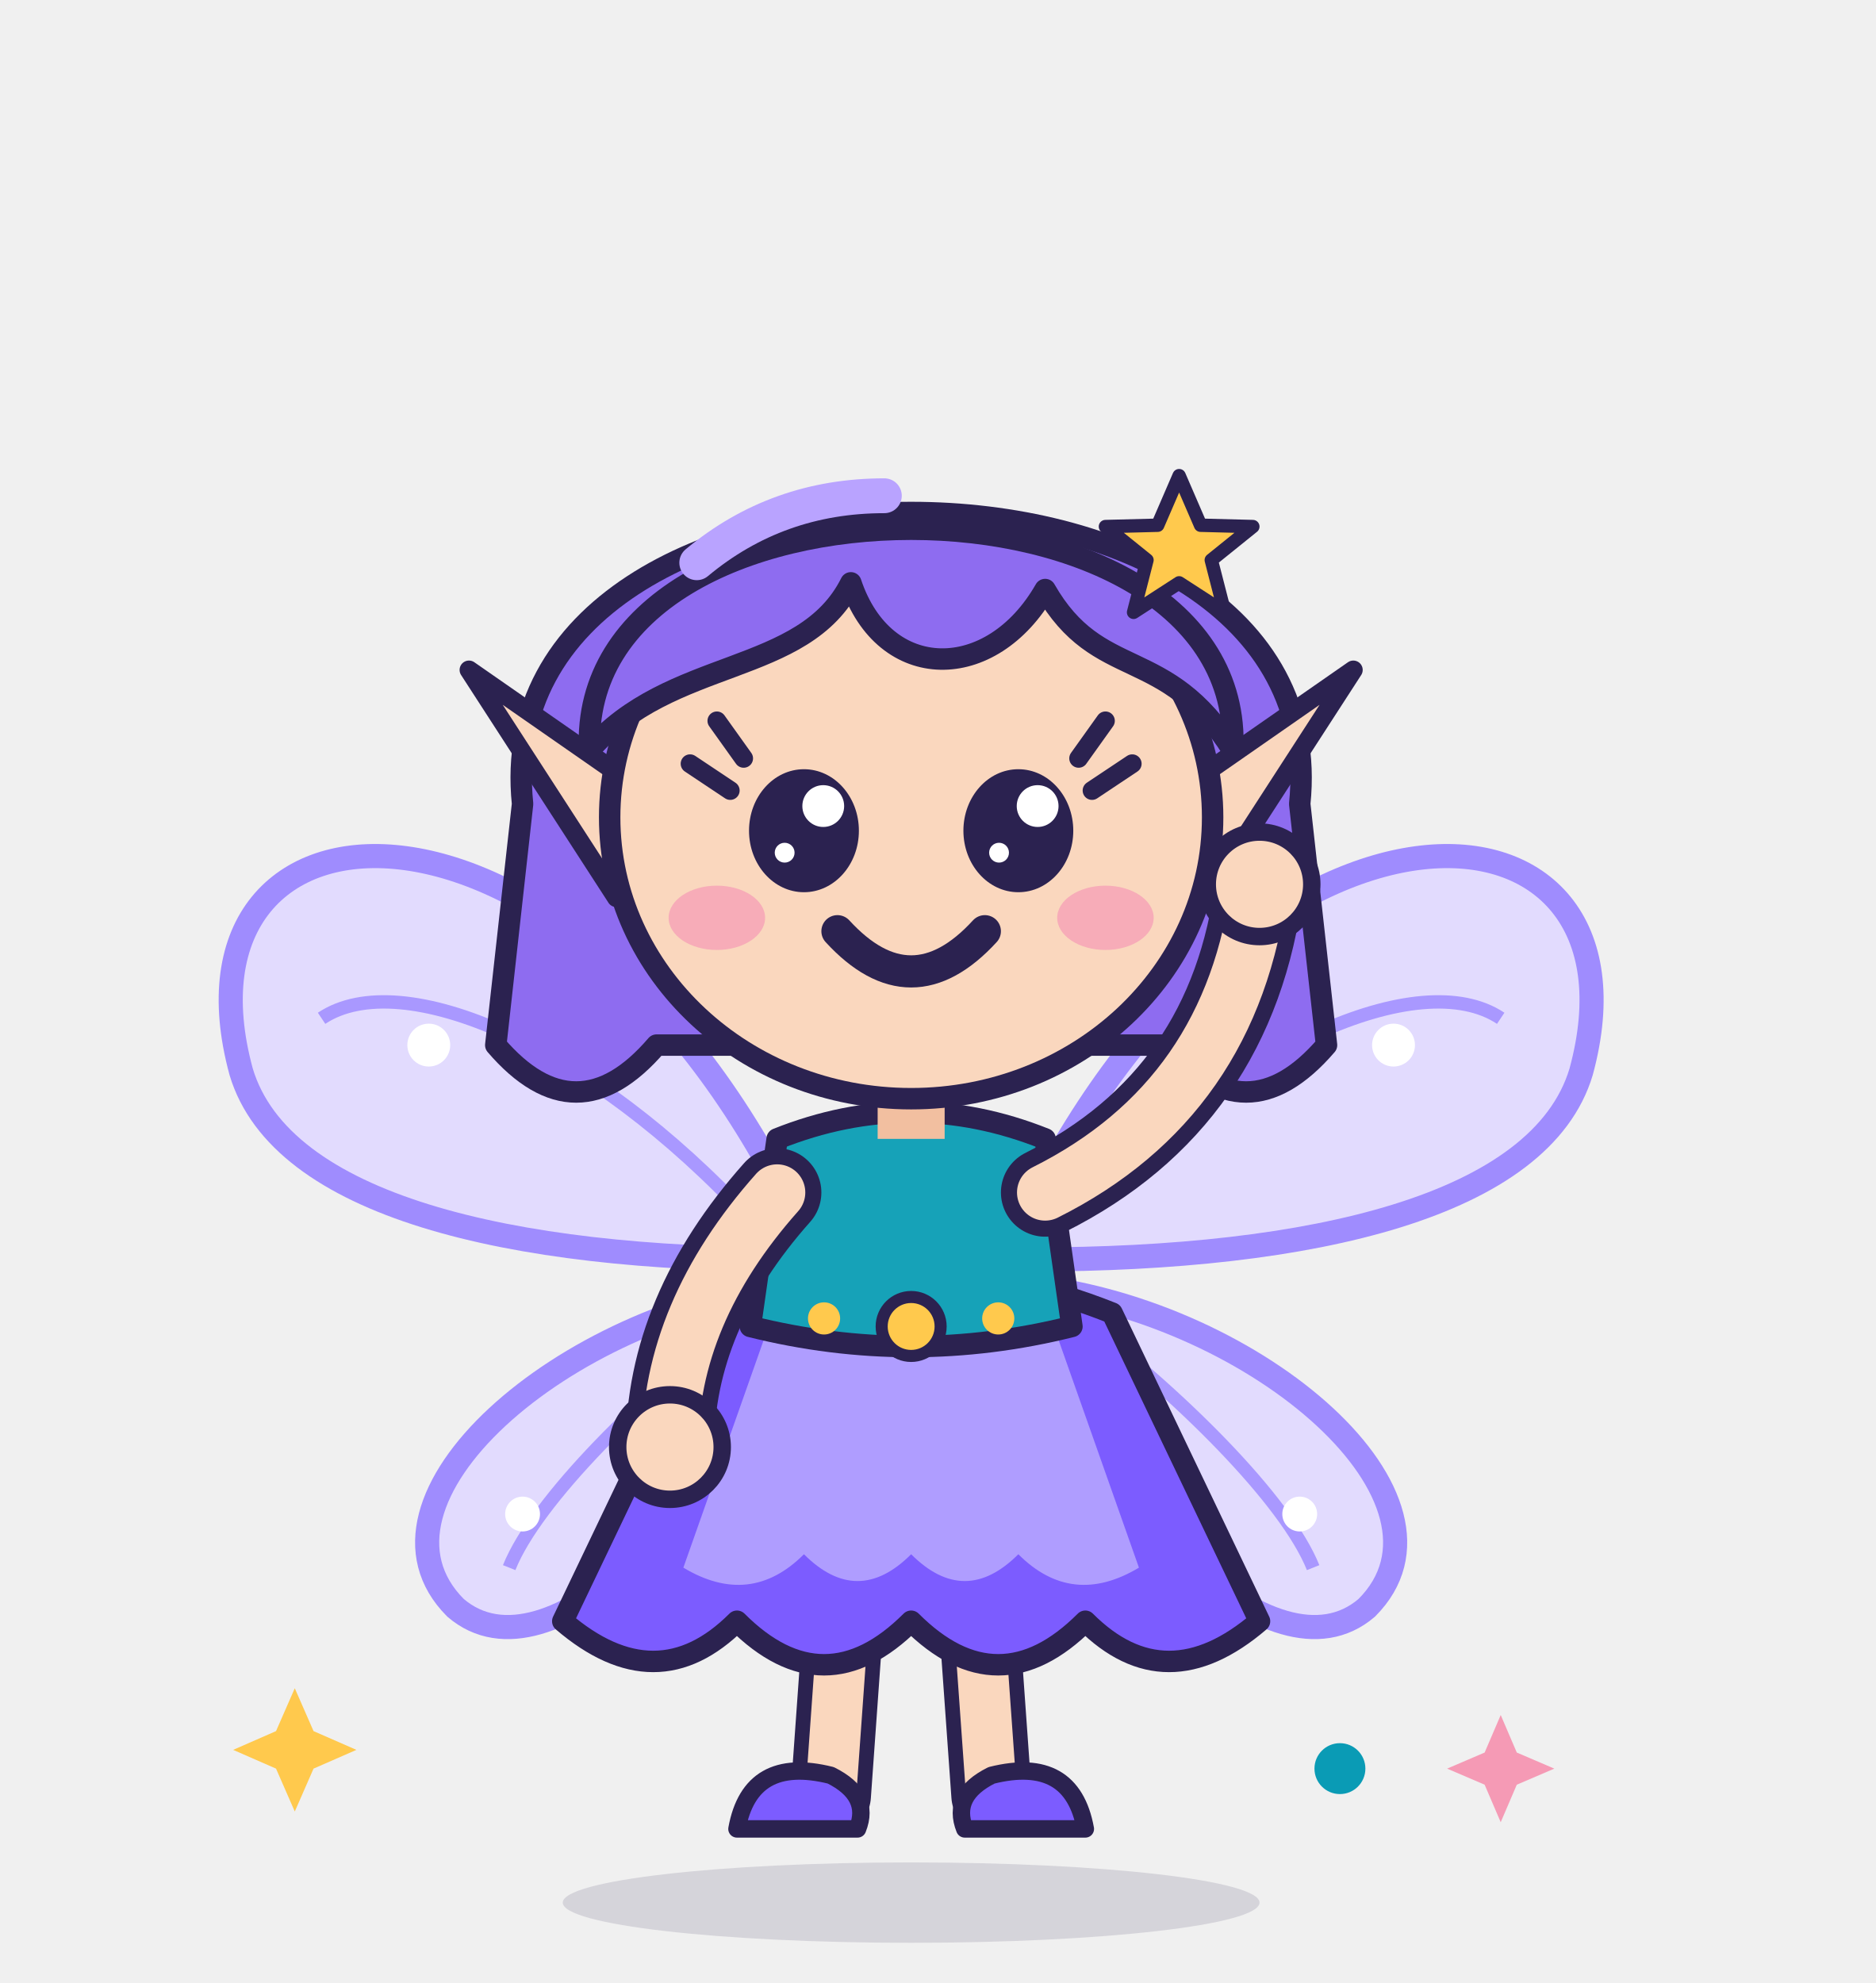
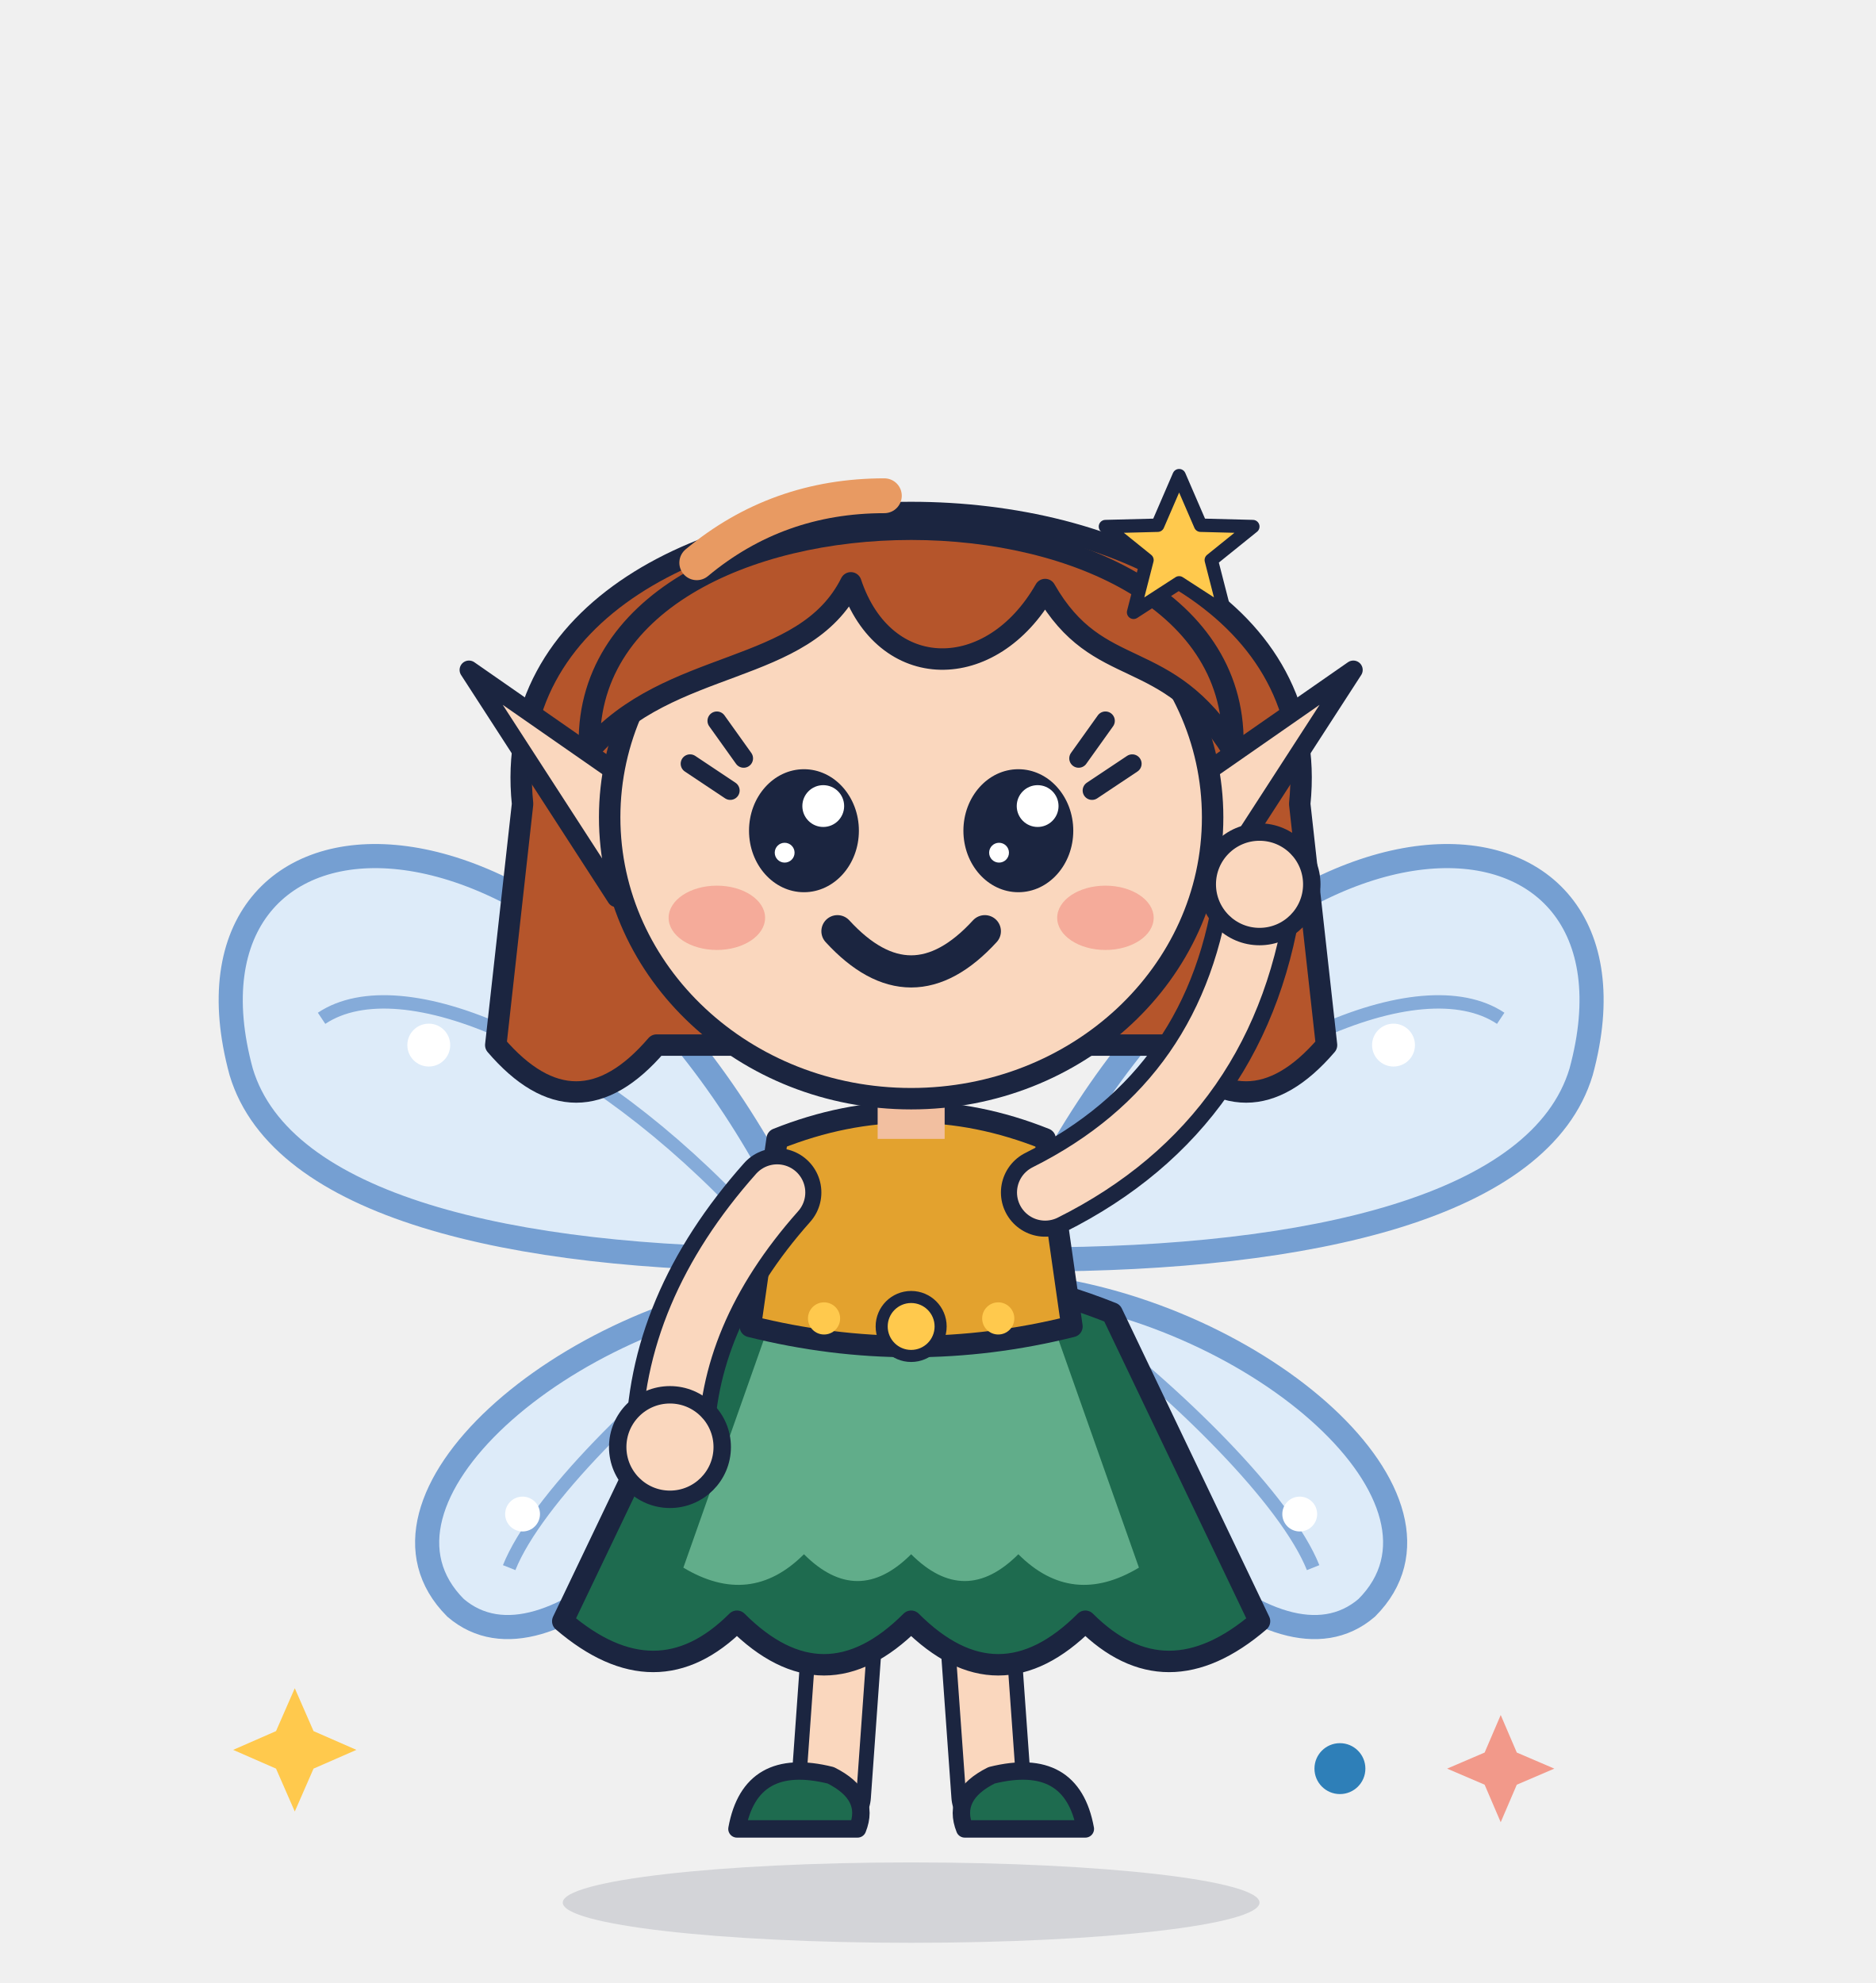
<svg xmlns="http://www.w3.org/2000/svg" viewBox="-8 -28 140 148" width="280" height="296" role="img" aria-labelledby="t">
  <style>.rd-wingL{transform-box:fill-box;transform-origin:100% 70%;animation:rd-flapL .38s ease-in-out infinite alternate}
.rd-wingR{transform-box:fill-box;transform-origin:0% 70%;animation:rd-flapR .38s ease-in-out infinite alternate}
.rd-star{transform-box:fill-box;transform-origin:center;animation:rd-star 2.2s ease-in-out infinite}
.rd-dust{transform-box:fill-box;transform-origin:center;animation:rd-dust 3s ease-in infinite}.rd-dust.b{animation-delay:1s}.rd-dust.c{animation-delay:2s}
.rd-shine{animation:rd-shine 3s ease-in-out infinite}
.rd-all{transform-box:fill-box;transform-origin:50% 100%;animation:rd-float 2.4s ease-in-out infinite}
.rd-look{animation:rd-look 5s ease-in-out infinite}
.rd-swing{transform-box:fill-box;transform-origin:100% 0%;animation:rd-swing 1.6s ease-in-out infinite alternate}
.rd-tip{transform-box:fill-box;transform-origin:center;animation:rd-tip 1.2s ease-in-out infinite alternate}
.rd-cheek{animation:rd-cheek 2.4s ease-in-out infinite}
.rd-dust,.rd-look,.rd-eyes,.rd-mouth-t,.rd-wave,.rd-bulb,.rd-ping,.rd-spark,.rd-dot,.rd-drop,.rd-sym,.rd-armL,.rd-armR,.rd-q{transform-box:fill-box;transform-origin:center}
.rd-eyes{animation:rd-blink 3.2s infinite}
.rd-ping{animation:rd-ping 2.4s ease-out infinite;transform-origin:50% 100%}
.rd-ping.b{animation-delay:.5s}
.rd-wave{transform-origin:0% 100%;animation:rd-wave .55s ease-in-out infinite alternate}
.rd-mouth-t{animation:rd-talk .24s ease-in-out infinite alternate}
.rd-snd{animation:rd-fade 1s ease-in-out infinite}.rd-snd.b{animation-delay:.3s}
.rd-bulb{animation:rd-pop 1.4s ease-in-out infinite alternate}
.rd-dot{animation:rd-fade 1.6s ease-in-out infinite}.rd-dot.b{animation-delay:.25s}.rd-dot.c{animation-delay:.5s}
.rd-spark{animation:rd-twinkle 1.1s ease-in-out infinite alternate}.rd-spark.b{animation-delay:.35s}.rd-spark.c{animation-delay:.7s}
.rd-jump{animation:rd-jump .5s cubic-bezier(.3,0,.5,1) infinite alternate}
.rd-drop{animation:rd-drop 1.8s ease-in infinite}
.rd-sym{animation:rd-bob 1.8s ease-in-out infinite alternate}.rd-sym.b{animation-delay:.4s}.rd-sym.c{animation-delay:.8s}
.rd-q{animation:rd-tilt 1.6s ease-in-out infinite alternate}
.rd-point{transform-box:fill-box;transform-origin:0% 100%;animation:rd-point .8s ease-in-out infinite alternate}
.rd-fist{transform-box:fill-box;transform-origin:100% 100%;animation:rd-fist .5s ease-in-out infinite alternate}
@keyframes rd-float{0%,100%{transform:translateY(0) rotate(0deg) scale(1,1)}25%{transform:translateY(-5px) rotate(-2.5deg) scale(.98,1.03)}50%{transform:translateY(-7px) rotate(0deg) scale(1,1)}75%{transform:translateY(-5px) rotate(2.5deg) scale(.98,1.03)}}
@keyframes rd-flapL{from{transform:rotate(8deg) scaleX(1)}to{transform:rotate(-14deg) scaleX(.72)}}
@keyframes rd-flapR{from{transform:rotate(-8deg) scaleX(1)}to{transform:rotate(14deg) scaleX(.72)}}
@keyframes rd-star{0%,100%{transform:rotate(0deg) scale(1)}50%{transform:rotate(72deg) scale(1.22)}}
@keyframes rd-dust{0%{transform:translateY(8px) scale(.3);opacity:0}20%{opacity:1}100%{transform:translateY(-26px) scale(1) rotate(90deg);opacity:0}}
@keyframes rd-shine{0%,100%{opacity:.35}50%{opacity:.75}}
@keyframes rd-look{0%,30%,100%{transform:translateX(0)}38%,55%{transform:translateX(-2.5px)}63%,80%{transform:translateX(2.5px)}}
@keyframes rd-swing{from{transform:rotate(-12deg)}to{transform:rotate(10deg)}}
@keyframes rd-tip{from{transform:scale(.85)}to{transform:scale(1.25)}}
@keyframes rd-cheek{0%,100%{opacity:.35}50%{opacity:.75}}
@keyframes rd-blink{0%,93%,100%{transform:scaleY(1)}96.5%{transform:scaleY(.08)}}
@keyframes rd-ping{0%{opacity:.9;transform:scale(.5)}100%{opacity:0;transform:scale(1.25)}}
@keyframes rd-wave{from{transform:rotate(-18deg)}to{transform:rotate(24deg)}}
@keyframes rd-talk{from{transform:scaleY(.3)}to{transform:scaleY(1.4)}}
@keyframes rd-fade{0%,100%{opacity:.15}50%{opacity:1}}
@keyframes rd-pop{from{transform:scale(.8) rotate(-6deg)}to{transform:scale(1.2) rotate(6deg)}}
@keyframes rd-twinkle{from{transform:scale(.4) rotate(0deg);opacity:.3}to{transform:scale(1.1) rotate(25deg);opacity:1}}
@keyframes rd-jump{from{transform:translateY(0) scale(1.04,.96)}to{transform:translateY(-12px) scale(.97,1.04)}}
@keyframes rd-drop{0%{transform:translateY(-3px);opacity:0}25%{opacity:1}100%{transform:translateY(9px);opacity:0}}
@keyframes rd-bob{from{transform:translateY(4px) rotate(-8deg)}to{transform:translateY(-5px) rotate(8deg)}}
@keyframes rd-tilt{from{transform:rotate(-14deg) translateY(2px)}to{transform:rotate(14deg) translateY(-3px)}}
@keyframes rd-point{from{transform:rotate(4deg)}to{transform:rotate(-16deg)}}
@keyframes rd-fist{from{transform:rotate(-6deg)}to{transform:rotate(16deg)}}
@media (prefers-reduced-motion:reduce){.rd-all,.rd-all *{animation:none!important}}</style>
-   <ellipse cx="60" cy="114" rx="26" ry="3" fill="#2B2250" opacity=".14" />
+   <ellipse cx="60" cy="114" rx="26" ry="3" fill="#1B2540" opacity=".14" />
  <path class="rd-dust" d="M14 98 l1.4 3.2 l3.2 1.4 l-3.2 1.4 l-1.4 3.2 l-1.4 -3.2 l-3.2 -1.4 l3.2 -1.4 z" fill="#FFC94D" />
-   <path class="rd-dust b" d="M104 100 l1.2 2.8 l2.8 1.2 l-2.8 1.2 l-1.2 2.8 l-1.2 -2.8 l-2.8 -1.2 l2.8 -1.2 z" fill="#F59AB5" />
-   <circle class="rd-dust c" cx="92" cy="104" r="1.9" fill="#0A9BB5" />
+   <path class="rd-dust b" d="M104 100 l1.2 2.8 l2.8 1.2 l-2.8 1.2 l-1.2 2.8 l-1.2 -2.8 l-2.8 -1.2 l2.8 -1.2 z" fill="#F2998A" />
+   <circle class="rd-dust c" cx="92" cy="104" r="1.9" fill="#2E7FB8" />
  <g class="rd-all">
    <g>
      <g class="rd-wingL">
-         <path d="M51 62 C34 28 4 30 10 52 C13 62 30 66 51 66 Z" fill="#E2DAFF" stroke="#9B87FF" stroke-width="1.8" stroke-linejoin="round" opacity=".95" />
-         <path d="M51 68 C34 70 18 84 26 92 C33 98 46 84 51 72 Z" fill="#E2DAFF" stroke="#9B87FF" stroke-width="1.8" stroke-linejoin="round" opacity=".95" />
-         <path d="M48 63 C36 50 22 44 16 48 M48 70 C40 76 32 84 30 89" fill="none" stroke="#9B87FF" stroke-width="1" opacity=".8" />
+         <path d="M51 62 C34 28 4 30 10 52 C13 62 30 66 51 66 Z" fill="#DCEBFA" stroke="#6F9BD1" stroke-width="1.8" stroke-linejoin="round" opacity=".95" />
+         <path d="M51 68 C34 70 18 84 26 92 C33 98 46 84 51 72 Z" fill="#DCEBFA" stroke="#6F9BD1" stroke-width="1.8" stroke-linejoin="round" opacity=".95" />
+         <path d="M48 63 C36 50 22 44 16 48 M48 70 C40 76 32 84 30 89" fill="none" stroke="#6F9BD1" stroke-width="1" opacity=".8" />
        <circle cx="24" cy="50" r="1.6" fill="#FFFFFF" />
        <circle cx="31" cy="85" r="1.3" fill="#FFFFFF" />
      </g>
      <g class="rd-wingR">
-         <path d="M69 62 C86 28 116 30 110 52 C107 62 90 66 69 66 Z" fill="#E2DAFF" stroke="#9B87FF" stroke-width="1.8" stroke-linejoin="round" opacity=".95" />
-         <path d="M69 68 C86 70 102 84 94 92 C87 98 74 84 69 72 Z" fill="#E2DAFF" stroke="#9B87FF" stroke-width="1.8" stroke-linejoin="round" opacity=".95" />
-         <path d="M72 63 C84 50 98 44 104 48 M72 70 C80 76 88 84 90 89" fill="none" stroke="#9B87FF" stroke-width="1" opacity=".8" />
+         <path d="M69 62 C86 28 116 30 110 52 C107 62 90 66 69 66 Z" fill="#DCEBFA" stroke="#6F9BD1" stroke-width="1.8" stroke-linejoin="round" opacity=".95" />
+         <path d="M69 68 C86 70 102 84 94 92 C87 98 74 84 69 72 Z" fill="#DCEBFA" stroke="#6F9BD1" stroke-width="1.8" stroke-linejoin="round" opacity=".95" />
+         <path d="M72 63 C84 50 98 44 104 48 M72 70 C80 76 88 84 90 89" fill="none" stroke="#6F9BD1" stroke-width="1" opacity=".8" />
        <circle cx="96" cy="50" r="1.6" fill="#FFFFFF" />
        <circle cx="89" cy="85" r="1.3" fill="#FFFFFF" />
      </g>
-       <path d="M55 92 L54 106 M65 92 L66 106" stroke="#2B2250" stroke-width="6" stroke-linecap="round" />
+       <path d="M55 92 L54 106 M65 92 L66 106" stroke="#1B2540" stroke-width="6" stroke-linecap="round" />
      <path d="M55 92 L54 106 M65 92 L66 106" stroke="#FAD7BE" stroke-width="3.8" stroke-linecap="round" />
-       <path d="M47 108.5 Q48 103 54 104.5 Q57 106 56 108.5 Z M73 108.5 Q72 103 66 104.5 Q63 106 64 108.5 Z" fill="#7C5CFF" stroke="#2B2250" stroke-width="1.3" stroke-linejoin="round" />
-       <path d="M45 70 Q60 64 75 70 L86 93 Q79 99 73 93 Q66.5 99.5 60 93 Q53.5 99.5 47 93 Q41 99 34 93 Z" fill="#7C5CFF" stroke="#2B2250" stroke-width="1.6" stroke-linejoin="round" />
-       <path d="M49 72 Q60 68 71 72 L77 89 Q72 92 68 88 Q64 92 60 88 Q56 92 52 88 Q48 92 43 89 Z" fill="#B9A8FF" opacity=".85" />
-       <path d="M50 57 Q60 53 70 57 L72 71 Q60 74 48 71 Z" fill="#16A2B8" stroke="#2B2250" stroke-width="1.6" stroke-linejoin="round" />
-       <circle cx="60" cy="71" r="2.2" fill="#FFC94D" stroke="#2B2250" stroke-width=".9" />
+       <path d="M47 108.5 Q48 103 54 104.5 Q57 106 56 108.5 Z M73 108.5 Q72 103 66 104.5 Q63 106 64 108.5 Z" fill="#1E6B4F" stroke="#1B2540" stroke-width="1.3" stroke-linejoin="round" />
+       <path d="M45 70 Q60 64 75 70 L86 93 Q79 99 73 93 Q66.5 99.5 60 93 Q53.5 99.5 47 93 Q41 99 34 93 Z" fill="#1E6B4F" stroke="#1B2540" stroke-width="1.6" stroke-linejoin="round" />
+       <path d="M49 72 Q60 68 71 72 L77 89 Q72 92 68 88 Q64 92 60 88 Q56 92 52 88 Q48 92 43 89 Z" fill="#6DB894" opacity=".85" />
+       <path d="M50 57 Q60 53 70 57 L72 71 Q60 74 48 71 Z" fill="#E3A22E" stroke="#1B2540" stroke-width="1.6" stroke-linejoin="round" />
+       <circle cx="60" cy="71" r="2.2" fill="#FFC94D" stroke="#1B2540" stroke-width=".9" />
      <circle cx="53.5" cy="70.4" r="1.2" fill="#FFC94D" />
      <circle cx="66.5" cy="70.4" r="1.2" fill="#FFC94D" />
      <path d="M57.5 51 h5 v6 h-5 Z" fill="#F2BFA0" />
-       <path d="M31 32 C28 3 92 3 89 32 L91 50 Q85 57 79 50 L41 50 Q35 57 29 50 Z" fill="#8E6CF0" stroke="#2B2250" stroke-width="1.6" stroke-linejoin="round" />
-       <path d="M38.5 30 L27 22 L38 39 Z M81.5 30 L93 22 L82 39 Z" fill="#FAD7BE" stroke="#2B2250" stroke-width="1.4" stroke-linejoin="round" />
-       <ellipse cx="60" cy="33" rx="22.5" ry="21" fill="#FAD7BE" stroke="#2B2250" stroke-width="1.6" />
+       <path d="M31 32 C28 3 92 3 89 32 L91 50 Q85 57 79 50 L41 50 Q35 57 29 50 Z" fill="#B5552B" stroke="#1B2540" stroke-width="1.6" stroke-linejoin="round" />
+       <path d="M38.5 30 L27 22 L38 39 Z M81.5 30 L93 22 L82 39 Z" fill="#FAD7BE" stroke="#1B2540" stroke-width="1.4" stroke-linejoin="round" />
+       <ellipse cx="60" cy="33" rx="22.5" ry="21" fill="#FAD7BE" stroke="#1B2540" stroke-width="1.6" />
      <g class="rd-cheek">
-         <ellipse cx="45.5" cy="40.5" rx="3.6" ry="2.4" fill="#F59AB5" opacity=".7" />
-         <ellipse cx="74.5" cy="40.5" rx="3.6" ry="2.4" fill="#F59AB5" opacity=".7" />
+         <ellipse cx="45.5" cy="40.5" rx="3.6" ry="2.4" fill="#F2998A" opacity=".7" />
+         <ellipse cx="74.5" cy="40.5" rx="3.6" ry="2.4" fill="#F2998A" opacity=".7" />
      </g>
      <g class="rd-look">
        <g class="rd-eyes">
-           <ellipse cx="52" cy="34" rx="4.1" ry="4.59" fill="#2B2250" />
+           <ellipse cx="52" cy="34" rx="4.1" ry="4.59" fill="#1B2540" />
          <circle cx="53.44" cy="32.16" r="1.56" fill="#FFFFFF" />
          <circle cx="50.56" cy="35.64" r="0.74" fill="#FFFFFF" />
-           <ellipse cx="68" cy="34" rx="4.1" ry="4.59" fill="#2B2250" />
+           <ellipse cx="68" cy="34" rx="4.1" ry="4.59" fill="#1B2540" />
          <circle cx="69.44" cy="32.16" r="1.56" fill="#FFFFFF" />
          <circle cx="66.56" cy="35.64" r="0.74" fill="#FFFFFF" />
-           <path d="M46.5 31 l-3 -2 M47.5 28.6 l-2 -2.8 M73.5 31 l3 -2 M72.5 28.6 l2 -2.8" stroke="#2B2250" stroke-width="1.4" stroke-linecap="round" />
+           <path d="M46.5 31 l-3 -2 M47.5 28.6 l-2 -2.8 M73.5 31 l3 -2 M72.5 28.6 l2 -2.8" stroke="#1B2540" stroke-width="1.4" stroke-linecap="round" />
        </g>
      </g>
-       <path d="M54.5 41.5 Q60 47.5 65.5 41.5" fill="none" stroke="#2B2250" stroke-width="2.4" stroke-linecap="round" />
-       <path d="M36 28 C35 6 85 6 84 28 C79 20 74 23 70 16 C66 23 58 23 55.5 15.5 C52 22.5 42 21 36 28 Z" fill="#8E6CF0" stroke="#2B2250" stroke-width="1.6" stroke-linejoin="round" />
-       <path class="rd-shine" d="M44 14 Q50 9 58 9" fill="none" stroke="#B9A3FF" stroke-width="2.6" stroke-linecap="round" />
+       <path d="M54.5 41.5 Q60 47.5 65.5 41.5" fill="none" stroke="#1B2540" stroke-width="2.4" stroke-linecap="round" />
+       <path d="M36 28 C35 6 85 6 84 28 C79 20 74 23 70 16 C66 23 58 23 55.5 15.5 C52 22.5 42 21 36 28 Z" fill="#B5552B" stroke="#1B2540" stroke-width="1.6" stroke-linejoin="round" />
+       <path class="rd-shine" d="M44 14 Q50 9 58 9" fill="none" stroke="#E89A62" stroke-width="2.6" stroke-linecap="round" />
      <g transform="translate(80 13)">
-         <path class="rd-tip" d="M0 -5.5 L1.6 -1.8 L5.5 -1.7 L2.4 .8 L3.4 4.7 L0 2.5 L-3.4 4.7 L-2.4 .8 L-5.5 -1.7 L-1.6 -1.8 Z" fill="#FFC94D" stroke="#2B2250" stroke-width="1" stroke-linejoin="round" />
+         <path class="rd-tip" d="M0 -5.5 L1.6 -1.8 L5.5 -1.7 L2.4 .8 L3.4 4.7 L0 2.5 L-3.4 4.7 L-2.4 .8 L-5.5 -1.7 L-1.6 -1.8 Z" fill="#FFC94D" stroke="#1B2540" stroke-width="1" stroke-linejoin="round" />
      </g>
      <g class="rd-swing">
-         <path d="M50 61 Q42 70 42 80" fill="none" stroke="#2B2250" stroke-width="6.6" stroke-linecap="round" />
+         <path d="M50 61 Q42 70 42 80" fill="none" stroke="#1B2540" stroke-width="6.6" stroke-linecap="round" />
        <path d="M50 61 Q42 70 42 80" fill="none" stroke="#FAD7BE" stroke-width="4.2" stroke-linecap="round" />
-         <circle cx="42" cy="80" r="3.9" fill="#FAD7BE" stroke="#2B2250" stroke-width="1.3" />
+         <circle cx="42" cy="80" r="3.9" fill="#FAD7BE" stroke="#1B2540" stroke-width="1.3" />
      </g>
      <g class="rd-wave">
-         <path d="M70 61 Q84 54 86 38" fill="none" stroke="#2B2250" stroke-width="6.6" stroke-linecap="round" />
+         <path d="M70 61 Q84 54 86 38" fill="none" stroke="#1B2540" stroke-width="6.6" stroke-linecap="round" />
        <path d="M70 61 Q84 54 86 38" fill="none" stroke="#FAD7BE" stroke-width="4.2" stroke-linecap="round" />
-         <circle cx="86" cy="38" r="3.9" fill="#FAD7BE" stroke="#2B2250" stroke-width="1.3" />
+         <circle cx="86" cy="38" r="3.9" fill="#FAD7BE" stroke="#1B2540" stroke-width="1.3" />
      </g>
    </g>
  </g>
</svg>
